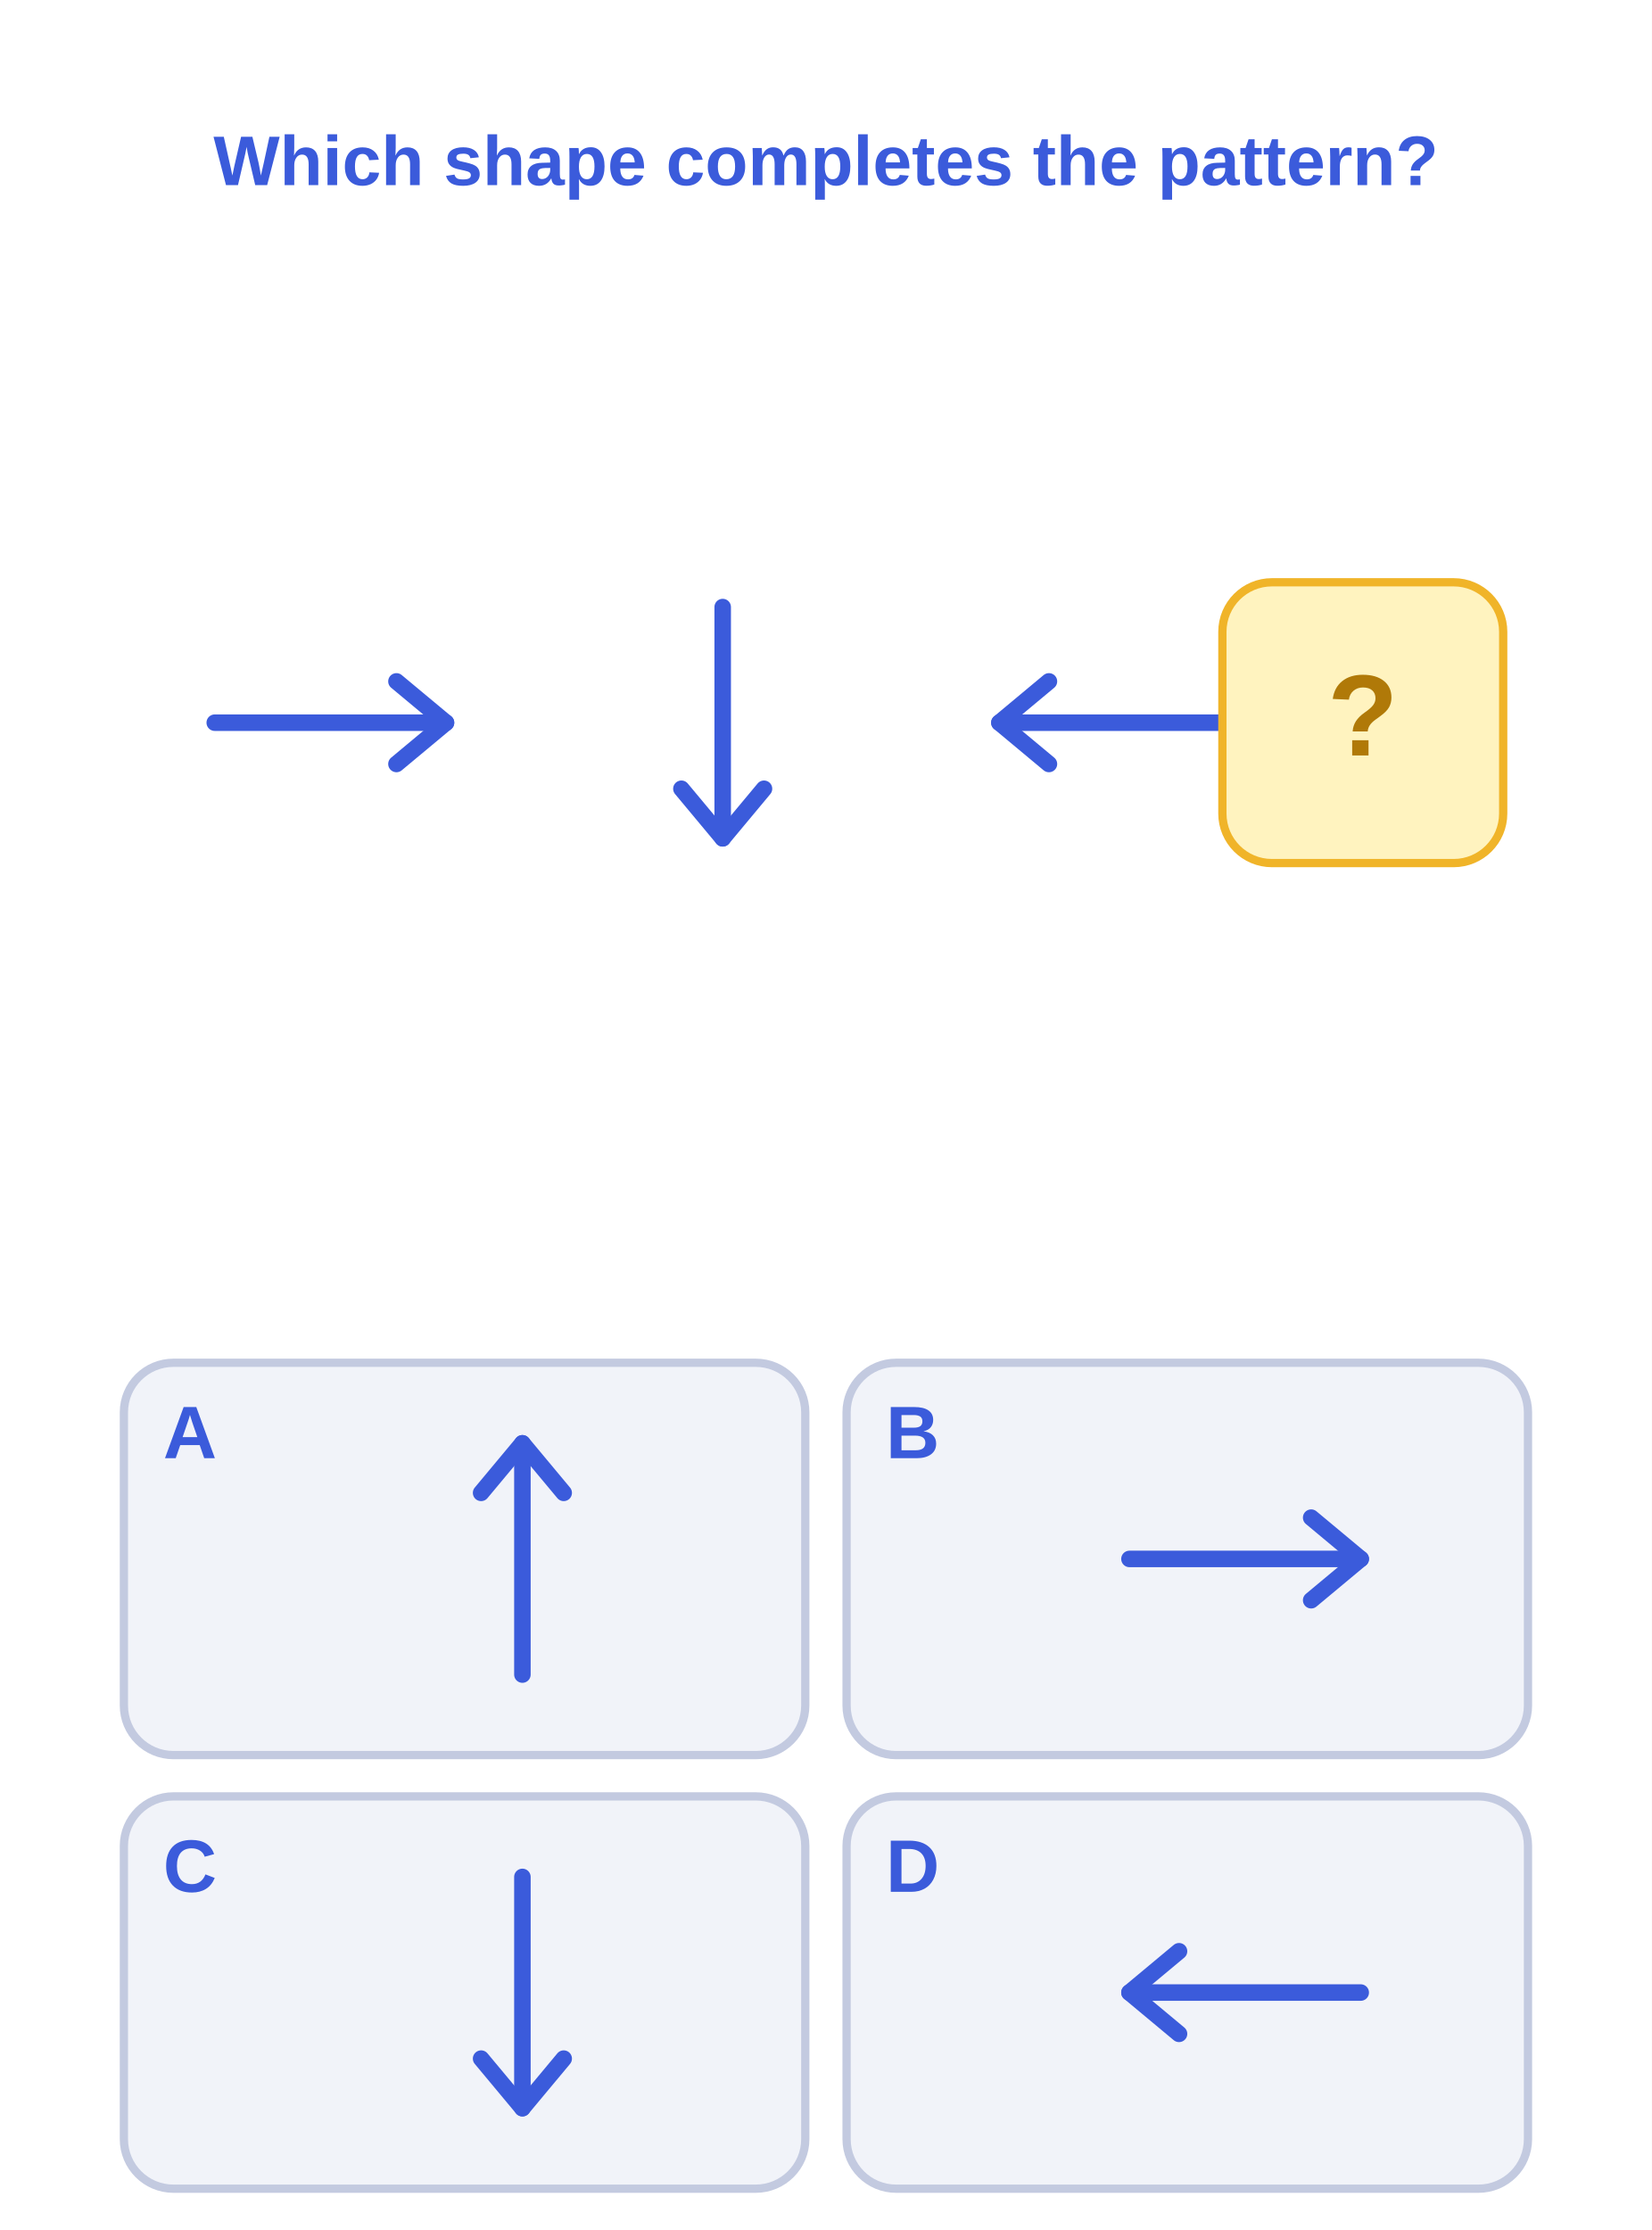
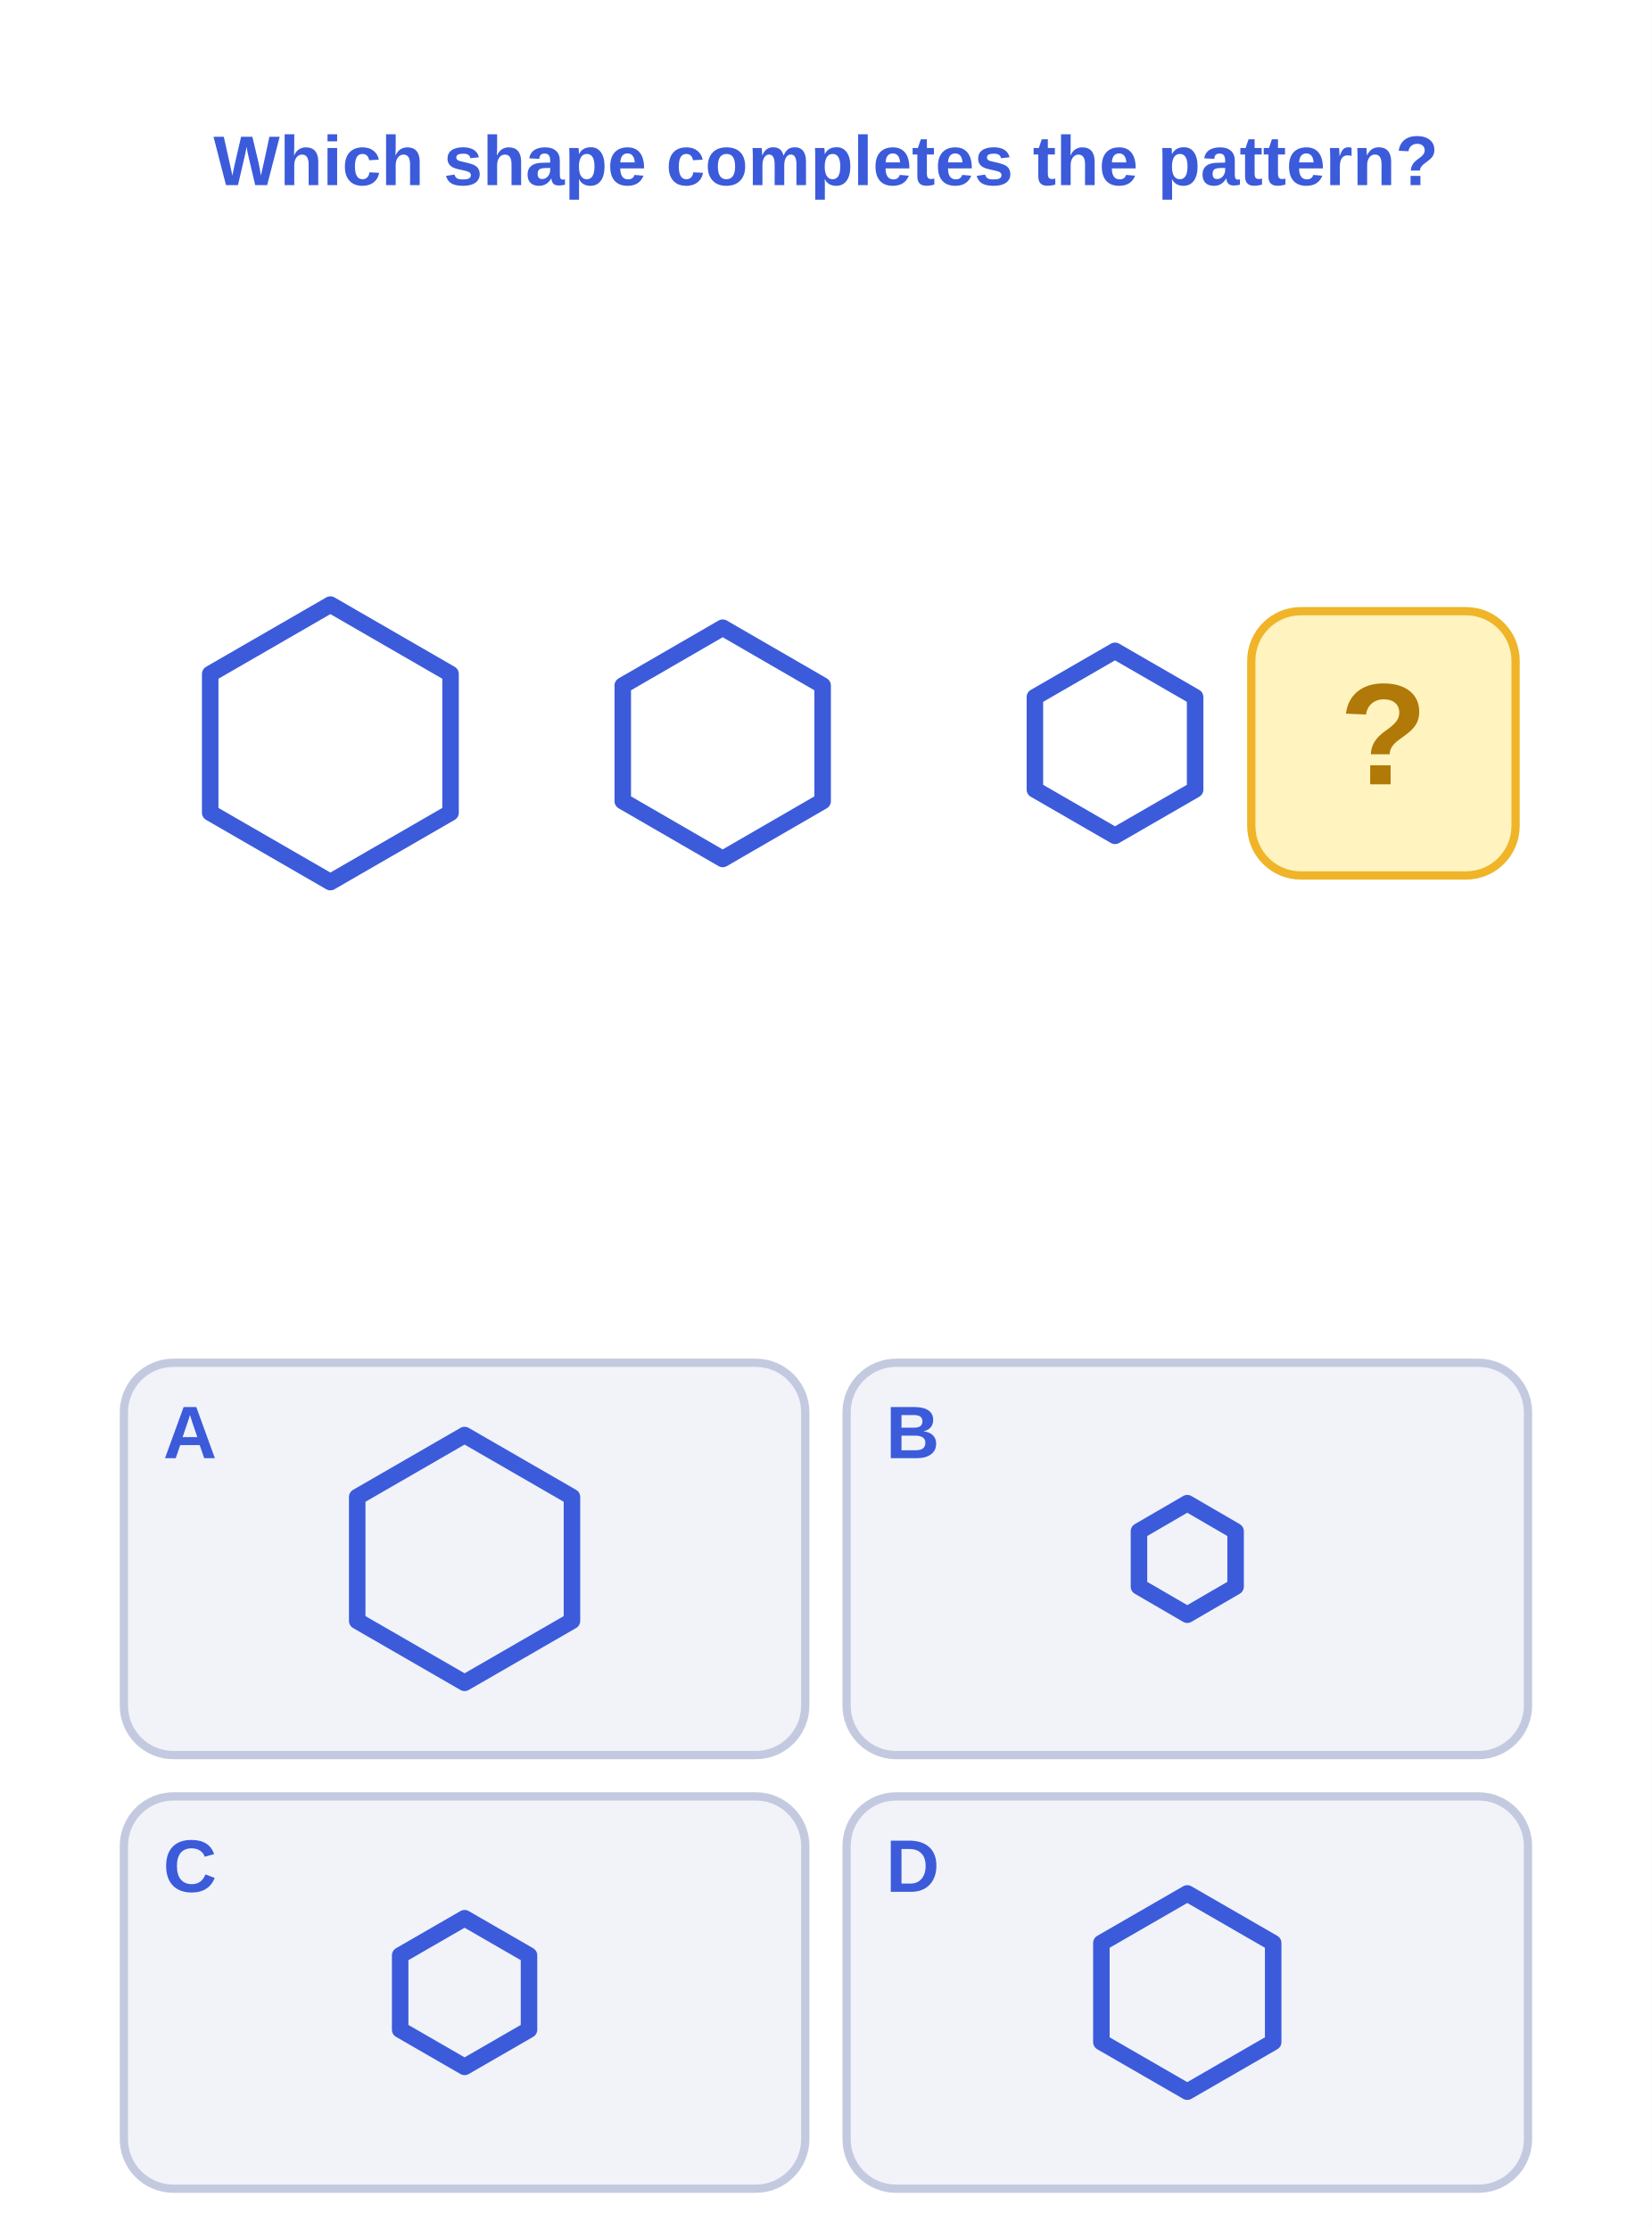
<svg xmlns="http://www.w3.org/2000/svg" viewBox="0 0 400 540" width="400" height="540" font-family="Verdana,Arial,sans-serif">
  <rect x="0" y="0" width="400" height="540" fill="#ffffff" />
  <text x="200.0" y="40" font-size="17" fill="#3b5bdb" text-anchor="middle" font-weight="bold" dominant-baseline="middle">Which shape completes the pattern?</text>
-   <g transform="rotate(0 80 175)">
-     <line x1="52" y1="175" x2="108" y2="175" stroke="#3b5bdb" stroke-width="4" stroke-linecap="round" />
-     <polyline points="96,165 108,175 96,185" stroke="#3b5bdb" stroke-width="4" fill="none" stroke-linecap="round" stroke-linejoin="round" />
-   </g>
-   <g transform="rotate(90 175 175)">
-     <line x1="147" y1="175" x2="203" y2="175" stroke="#3b5bdb" stroke-width="4" stroke-linecap="round" />
-     <polyline points="191,165 203,175 191,185" stroke="#3b5bdb" stroke-width="4" fill="none" stroke-linecap="round" stroke-linejoin="round" />
-   </g>
-   <g transform="rotate(180 270 175)">
-     <line x1="242" y1="175" x2="298" y2="175" stroke="#3b5bdb" stroke-width="4" stroke-linecap="round" />
-     <polyline points="286,165 298,175 286,185" stroke="#3b5bdb" stroke-width="4" fill="none" stroke-linecap="round" stroke-linejoin="round" />
-   </g>
-   <rect x="296" y="141" width="68" height="68" rx="12" fill="#fff3bf" stroke="#f0b429" stroke-width="2" />
-   <text x="330" y="175" font-size="28" fill="#b07908" text-anchor="middle" font-weight="bold" dominant-baseline="middle">?</text>
+   <polygon points="80.0,146.4 109.1,163.2 109.1,196.8 80.0,213.6 50.9,196.8 50.9,163.2" stroke="#3b5bdb" stroke-width="4" fill="none" stroke-linejoin="round" />
+   <polygon points="175.0,152.0 199.2,166.0 199.2,194.0 175.0,208.0 150.8,194.0 150.8,166.0" stroke="#3b5bdb" stroke-width="4" fill="none" stroke-linejoin="round" />
+   <polygon points="270.0,157.6 289.4,168.8 289.4,191.2 270.0,202.4 250.6,191.2 250.6,168.8" stroke="#3b5bdb" stroke-width="4" fill="none" stroke-linejoin="round" />
+   <rect x="303" y="148" width="64" height="64" rx="12" fill="#fff3bf" stroke="#f0b429" stroke-width="2" />
+   <text x="335" y="180" font-size="35" fill="#b07908" text-anchor="middle" font-weight="bold" dominant-baseline="middle">?</text>
  <rect x="30" y="330" width="165" height="95" rx="12" fill="#f1f3f9" stroke="#c3cae0" stroke-width="2" />
  <text x="46" y="348" font-size="18" fill="#3b5bdb" text-anchor="middle" font-weight="bold" dominant-baseline="middle">A</text>
-   <g transform="rotate(270 126.5 377.5)">
-     <line x1="98.5" y1="377.5" x2="154.5" y2="377.5" stroke="#3b5bdb" stroke-width="4" stroke-linecap="round" />
-     <polyline points="142.5,367.5 154.5,377.5 142.5,387.5" stroke="#3b5bdb" stroke-width="4" fill="none" stroke-linecap="round" stroke-linejoin="round" />
-   </g>
+   <polygon points="112.5,347.5 138.5,362.5 138.5,392.5 112.5,407.5 86.5,392.5 86.5,362.5" stroke="#3b5bdb" stroke-width="4" fill="none" stroke-linejoin="round" />
  <rect x="205" y="330" width="165" height="95" rx="12" fill="#f1f3f9" stroke="#c3cae0" stroke-width="2" />
  <text x="221" y="348" font-size="18" fill="#3b5bdb" text-anchor="middle" font-weight="bold" dominant-baseline="middle">B</text>
-   <g transform="rotate(0 301.5 377.5)">
-     <line x1="273.5" y1="377.5" x2="329.5" y2="377.5" stroke="#3b5bdb" stroke-width="4" stroke-linecap="round" />
-     <polyline points="317.5,367.5 329.5,377.5 317.5,387.5" stroke="#3b5bdb" stroke-width="4" fill="none" stroke-linecap="round" stroke-linejoin="round" />
-   </g>
+   <polygon points="287.5,364.0 299.2,370.8 299.2,384.2 287.5,391.0 275.8,384.2 275.8,370.8" stroke="#3b5bdb" stroke-width="4" fill="none" stroke-linejoin="round" />
  <rect x="30" y="435" width="165" height="95" rx="12" fill="#f1f3f9" stroke="#c3cae0" stroke-width="2" />
  <text x="46" y="453" font-size="18" fill="#3b5bdb" text-anchor="middle" font-weight="bold" dominant-baseline="middle">C</text>
-   <g transform="rotate(90 126.5 482.5)">
-     <line x1="98.5" y1="482.5" x2="154.5" y2="482.5" stroke="#3b5bdb" stroke-width="4" stroke-linecap="round" />
-     <polyline points="142.5,472.5 154.5,482.5 142.5,492.5" stroke="#3b5bdb" stroke-width="4" fill="none" stroke-linecap="round" stroke-linejoin="round" />
-   </g>
+   <polygon points="112.5,464.5 128.1,473.5 128.1,491.5 112.5,500.5 96.9,491.5 96.9,473.5" stroke="#3b5bdb" stroke-width="4" fill="none" stroke-linejoin="round" />
  <rect x="205" y="435" width="165" height="95" rx="12" fill="#f1f3f9" stroke="#c3cae0" stroke-width="2" />
  <text x="221" y="453" font-size="18" fill="#3b5bdb" text-anchor="middle" font-weight="bold" dominant-baseline="middle">D</text>
-   <g transform="rotate(180 301.5 482.5)">
-     <line x1="273.5" y1="482.5" x2="329.5" y2="482.5" stroke="#3b5bdb" stroke-width="4" stroke-linecap="round" />
-     <polyline points="317.5,472.5 329.5,482.5 317.5,492.5" stroke="#3b5bdb" stroke-width="4" fill="none" stroke-linecap="round" stroke-linejoin="round" />
-   </g>
+   <polygon points="287.5,458.5 308.3,470.5 308.3,494.5 287.5,506.5 266.7,494.5 266.7,470.5" stroke="#3b5bdb" stroke-width="4" fill="none" stroke-linejoin="round" />
</svg>
